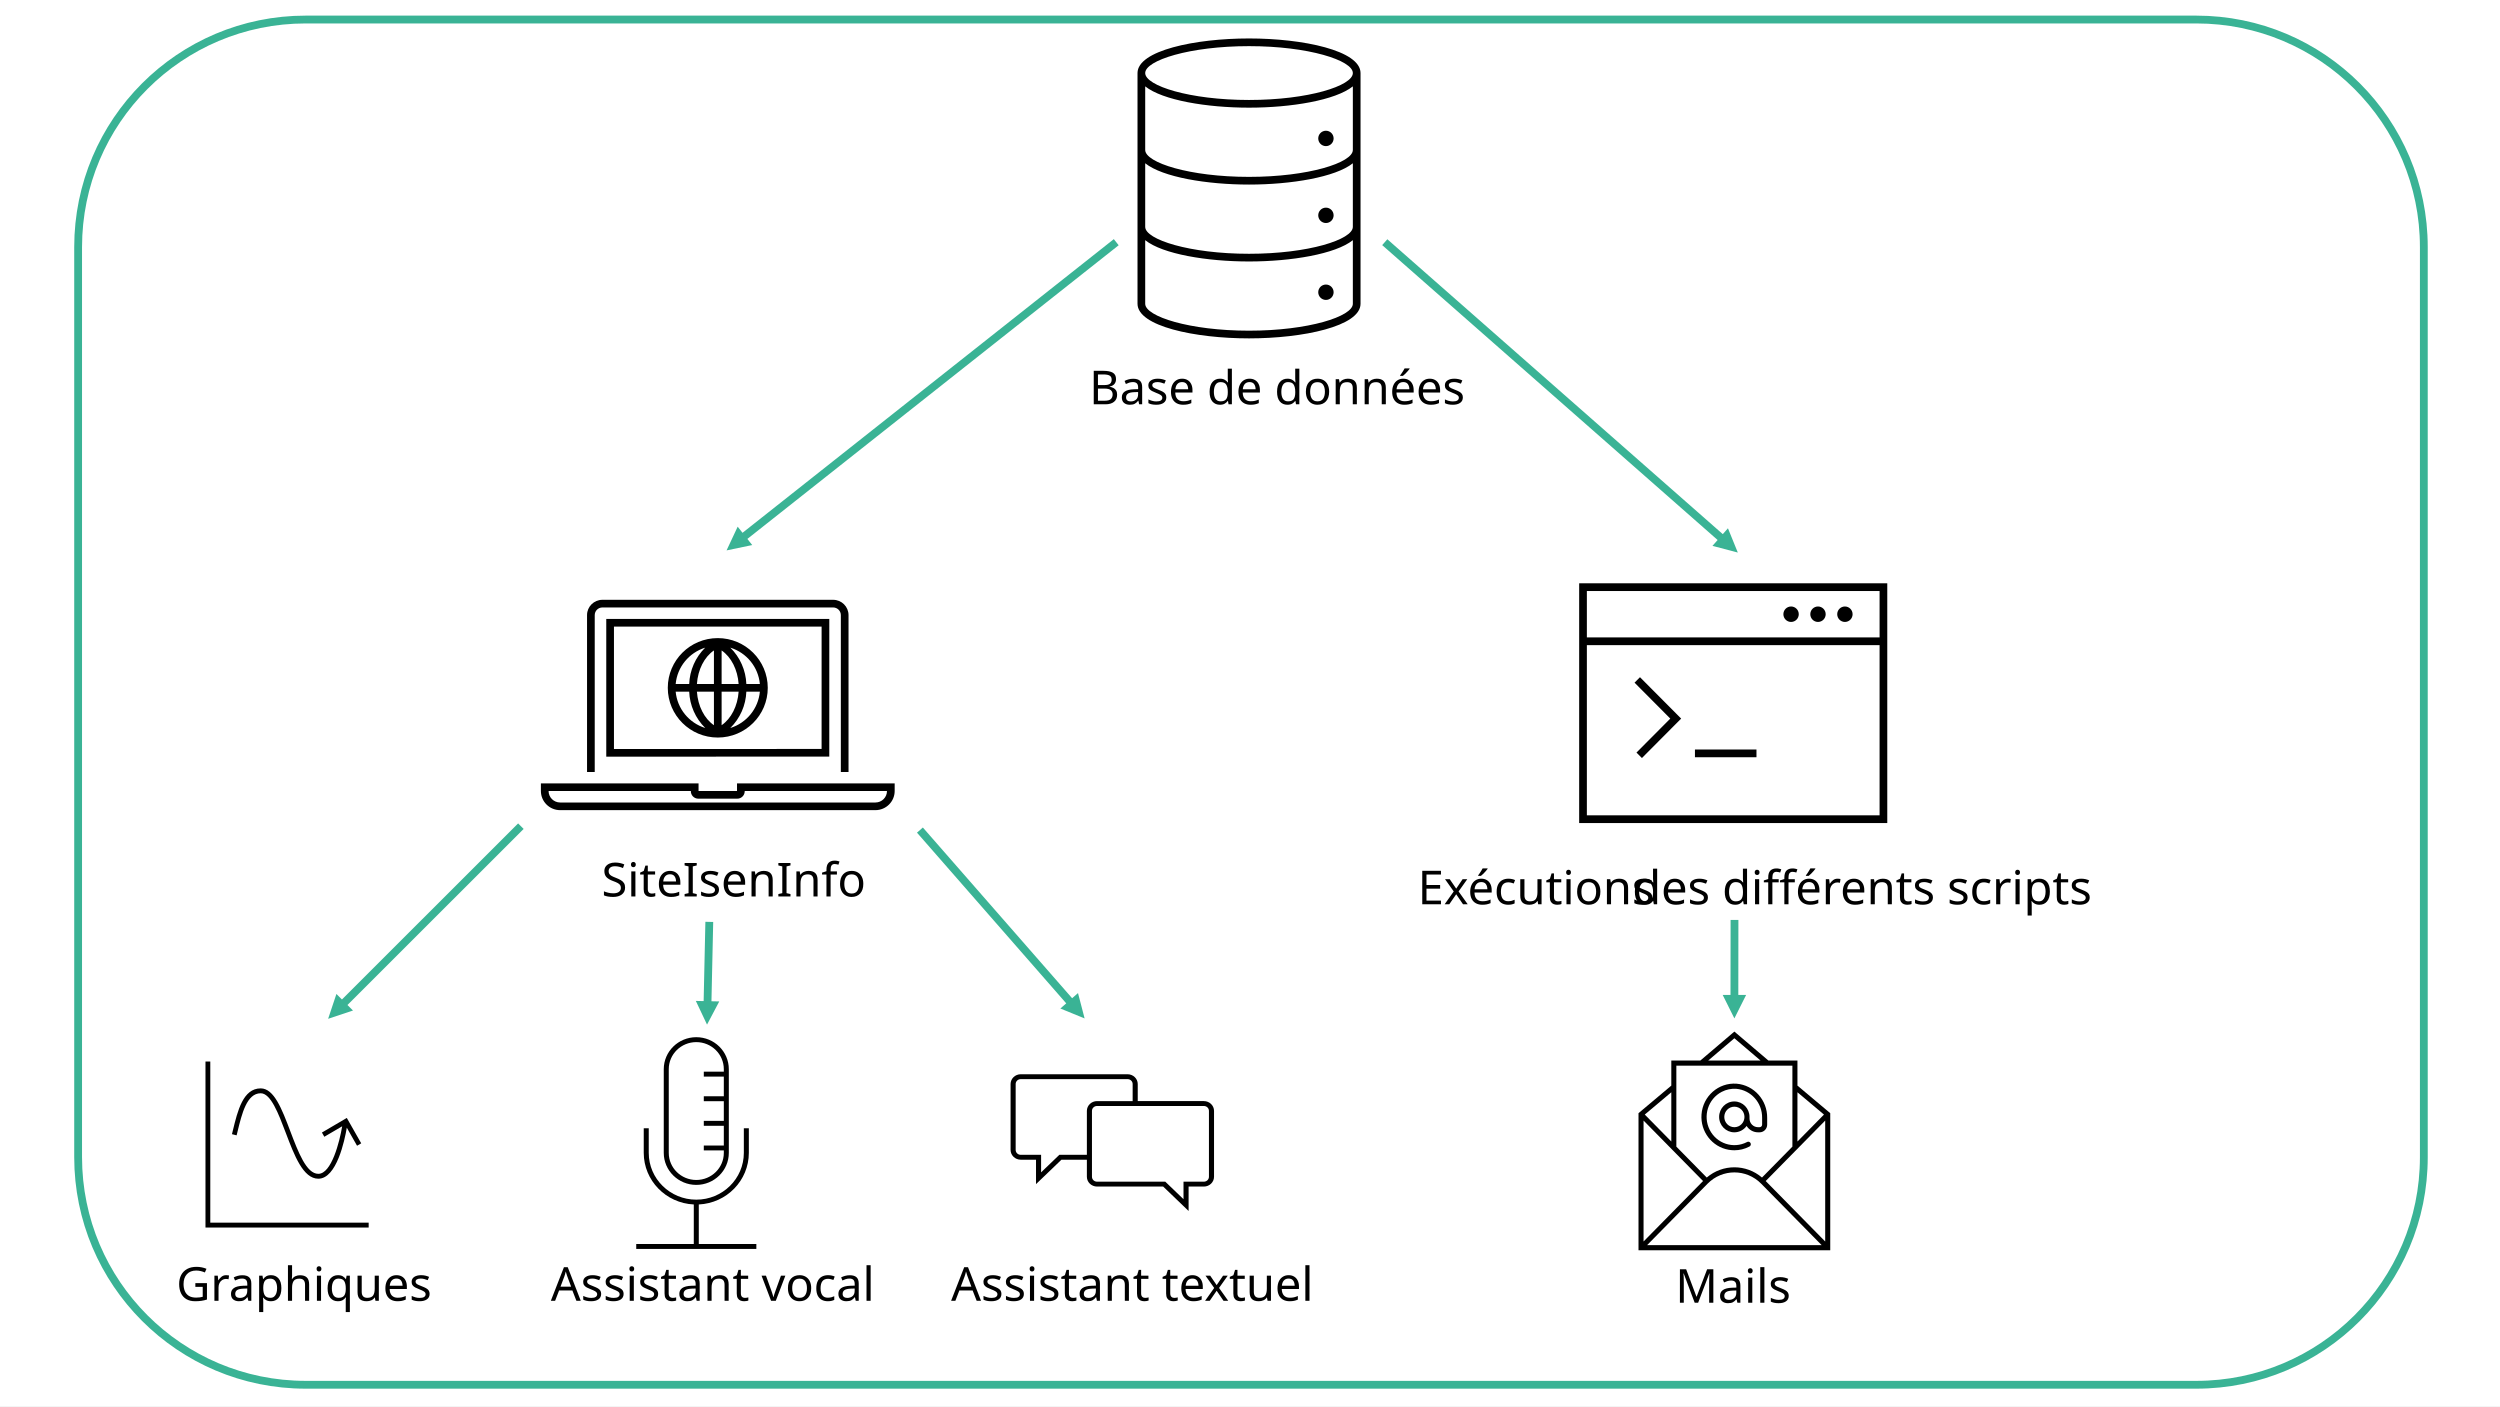
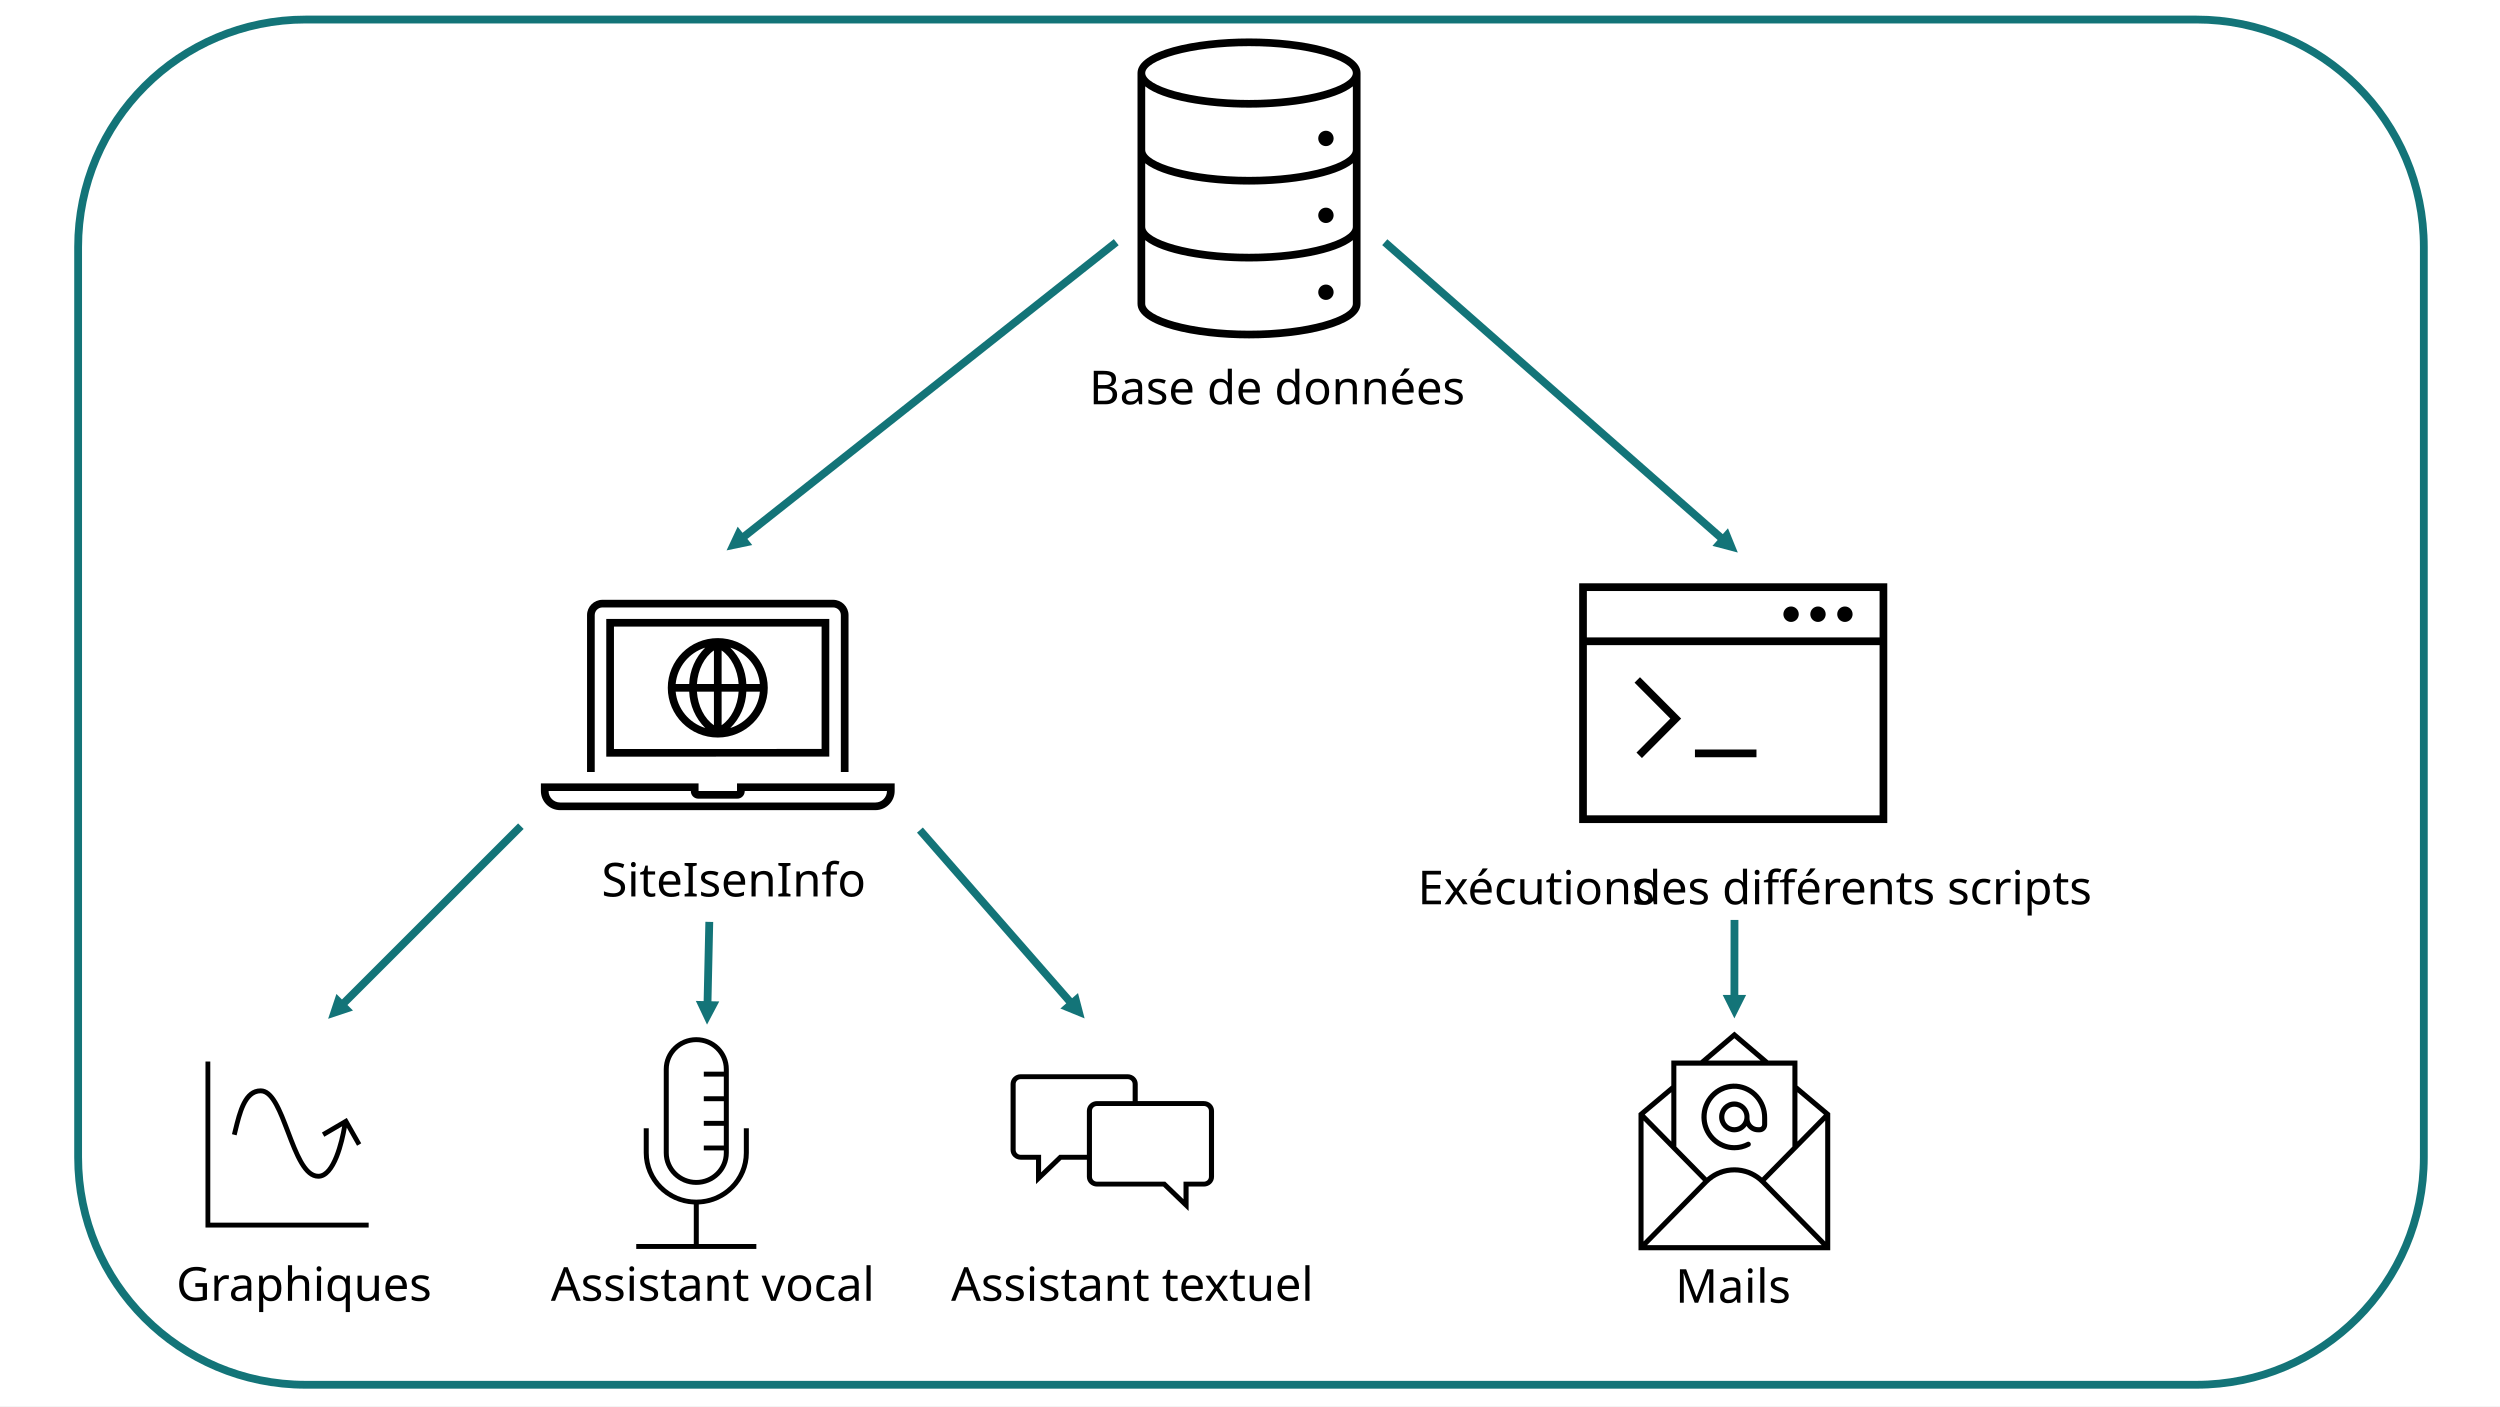
<svg xmlns="http://www.w3.org/2000/svg" width="1280" height="720" overflow="hidden">
  <defs>
    <clipPath id="clip0">
      <rect x="0" y="0" width="1280" height="720" />
    </clipPath>
    <clipPath id="clip1">
      <rect x="545" y="0" width="189" height="189" />
    </clipPath>
    <clipPath id="clip2">
      <rect x="545" y="0" width="189" height="189" />
    </clipPath>
    <clipPath id="clip3">
      <rect x="545" y="0" width="189" height="189" />
    </clipPath>
    <clipPath id="clip4">
      <rect x="295" y="526" width="123" height="121" />
    </clipPath>
    <clipPath id="clip5">
      <rect x="295" y="526" width="123" height="121" />
    </clipPath>
    <clipPath id="clip6">
      <rect x="295" y="526" width="123" height="121" />
    </clipPath>
    <clipPath id="clip7">
      <rect x="507" y="525" width="125" height="120" />
    </clipPath>
    <clipPath id="clip8">
      <rect x="507" y="525" width="125" height="120" />
    </clipPath>
    <clipPath id="clip9">
      <rect x="507" y="525" width="125" height="120" />
    </clipPath>
    <clipPath id="clip10">
      <rect x="826" y="522" width="124" height="126" />
    </clipPath>
    <clipPath id="clip11">
      <rect x="826" y="522" width="124" height="126" />
    </clipPath>
    <clipPath id="clip12">
      <rect x="826" y="522" width="124" height="126" />
    </clipPath>
    <clipPath id="clip13">
      <rect x="88" y="526" width="118" height="120" />
    </clipPath>
    <clipPath id="clip14">
      <rect x="88" y="526" width="118" height="120" />
    </clipPath>
    <clipPath id="clip15">
      <rect x="88" y="526" width="118" height="120" />
    </clipPath>
    <clipPath id="clip16">
      <rect x="273" y="266" width="189" height="188" />
    </clipPath>
    <clipPath id="clip17">
      <rect x="273" y="266" width="189" height="188" />
    </clipPath>
    <clipPath id="clip18">
      <rect x="273" y="266" width="189" height="188" />
    </clipPath>
    <clipPath id="clip19">
      <rect x="793" y="265" width="189" height="190" />
    </clipPath>
    <clipPath id="clip20">
      <rect x="793" y="265" width="189" height="190" />
    </clipPath>
    <clipPath id="clip21">
      <rect x="793" y="265" width="189" height="190" />
    </clipPath>
  </defs>
  <g clip-path="url(#clip0)">
    <rect x="0" y="0" width="1280" height="720" fill="#FFFFFF" />
    <g clip-path="url(#clip1)">
      <g clip-path="url(#clip2)">
        <g clip-path="url(#clip3)">
          <path d="M696.594 155.531 696.594 37.406C696.594 25.897 667.179 19.688 639.5 19.688 611.821 19.688 582.406 25.897 582.406 37.406L582.406 155.531C582.406 167.041 611.821 173.25 639.5 173.25 667.179 173.25 696.594 167.041 696.594 155.531ZM639.5 23.625C669.923 23.625 692.656 30.909 692.656 37.406 692.656 43.903 669.923 51.188 639.5 51.188 609.077 51.188 586.344 43.903 586.344 37.406 586.344 30.909 609.077 23.625 639.5 23.625ZM586.344 44.218C595.26 51.345 617.909 55.125 639.5 55.125 661.091 55.125 683.74 51.345 692.656 44.218L692.656 76.781C692.656 83.278 669.923 90.562 639.5 90.562 609.077 90.562 586.344 83.278 586.344 76.781ZM586.344 83.593C595.26 90.72 617.909 94.5 639.5 94.5 661.091 94.5 683.74 90.72 692.656 83.593L692.656 116.156C692.656 122.653 669.923 129.938 639.5 129.938 609.077 129.938 586.344 122.653 586.344 116.156ZM586.344 155.531 586.344 122.968C595.26 130.095 617.909 133.875 639.5 133.875 661.091 133.875 683.74 130.095 692.656 122.968L692.656 155.531C692.656 162.028 669.923 169.312 639.5 169.312 609.077 169.312 586.344 162.028 586.344 155.531Z" />
          <path d="M682.812 70.875C682.812 73.05 681.05 74.812 678.875 74.812 676.7 74.812 674.938 73.05 674.938 70.875 674.938 68.7 676.7 66.938 678.875 66.938 681.05 66.938 682.812 68.7 682.812 70.875Z" />
          <path d="M682.812 110.25C682.812 112.425 681.05 114.188 678.875 114.188 676.7 114.188 674.938 112.425 674.938 110.25 674.938 108.075 676.7 106.312 678.875 106.312 681.05 106.312 682.812 108.075 682.812 110.25Z" />
          <path d="M682.812 149.625C682.812 151.8 681.05 153.562 678.875 153.562 676.7 153.562 674.938 151.8 674.938 149.625 674.938 147.45 676.7 145.688 678.875 145.688 681.05 145.688 682.812 147.45 682.812 149.625Z" />
        </g>
      </g>
    </g>
    <text font-family="Calibri,Calibri_MSFontService,sans-serif" font-weight="400" font-size="24" transform="translate(557.67 207)">Base de données</text>
    <g clip-path="url(#clip4)">
      <g clip-path="url(#clip5)">
        <g clip-path="url(#clip6)">
          <path d="M60.5 80.667C69.545 80.656 76.875 73.326 76.885 64.281L76.885 21.427C76.885 12.378 69.549 5.042 60.5 5.042 51.451 5.042 44.115 12.378 44.115 21.427L44.115 64.281C44.125 73.326 51.455 80.656 60.5 80.667ZM46.635 21.427C46.635 13.77 52.843 7.562 60.5 7.562 68.157 7.562 74.365 13.77 74.365 21.427L74.365 22.688 64.281 22.688 64.281 25.208 74.365 25.208 74.365 35.292 64.281 35.292 64.281 37.812 74.365 37.812 74.365 47.896 64.281 47.896 64.281 50.417 74.365 50.417 74.365 60.5 64.281 60.5 64.281 63.021 74.365 63.021 74.365 64.281C74.365 71.938 68.157 78.146 60.5 78.146 52.843 78.146 46.635 71.938 46.635 64.281Z" transform="matrix(1.01653 0 0 1 295 526)" />
          <path d="M61.76 110.917 61.76 90.686C75.857 90.009 86.945 78.394 86.969 64.281L86.969 51.677 84.448 51.677 84.448 64.281C84.448 77.507 73.726 88.229 60.5 88.229 47.274 88.229 36.552 77.507 36.552 64.281L36.552 51.677 34.031 51.677 34.031 64.281C34.055 78.394 45.143 90.009 59.24 90.686L59.24 110.917 30.25 110.917 30.25 113.438 90.75 113.438 90.75 110.917Z" transform="matrix(1.01653 0 0 1 295 526)" />
        </g>
      </g>
    </g>
    <g clip-path="url(#clip7)">
      <g clip-path="url(#clip8)">
        <g clip-path="url(#clip9)">
          <path d="M105 38.761 72.5 38.761 72.5 30.011C72.492 27.253 70.258 25.02 67.5 25.011L15 25.011C12.242 25.02 10.008 27.253 10 30.011L10 63.771C10.008 66.529 12.242 68.763 15 68.771L22.5 68.771 22.5 81.271 35 68.771 47.5 68.771 47.5 77.521C47.508 80.279 49.742 82.513 52.5 82.521L85 82.521 97.5 95.021 97.5 82.521 105 82.521C107.758 82.513 109.992 80.279 110 77.521L110 43.763C109.993 41.004 107.758 38.77 105 38.761ZM47.5 43.761 47.5 66.272 33.968 66.272 33.235 67.005 25 75.24 25 66.272 15 66.272C13.619 66.272 12.5 65.153 12.5 63.773L12.5 30.012C12.5 28.632 13.619 27.512 15 27.512L67.5 27.512C68.881 27.512 70 28.632 70 30.012L70 38.763 52.5 38.763C49.742 38.771 47.508 41.005 47.5 43.763ZM107.5 77.521C107.5 78.902 106.381 80.021 105 80.021L95 80.021 95 88.989 86.772 80.75 86.04 80.017 52.5 80.017C51.119 80.017 50 78.898 50 77.517L50 43.763C50 42.382 51.119 41.263 52.5 41.263L105 41.263C106.381 41.263 107.5 42.382 107.5 43.763Z" transform="matrix(1.04167 0 0 1 507 525)" />
        </g>
      </g>
    </g>
    <g clip-path="url(#clip10)">
      <g clip-path="url(#clip11)">
        <g clip-path="url(#clip12)">
          <path d="M94.292 33.294 94.292 20.667 79.428 20.667 62 6.071 44.572 20.667 29.708 20.667 29.708 33.294 12.917 47.183 12.917 116.25 111.083 116.25 111.083 47.183ZM94.292 36.652 107.875 47.89 94.292 61.465ZM62 9.436 75.405 20.667 48.595 20.667ZM32.292 23.25 91.708 23.25 91.708 64.049 76.141 79.616C67.966 72.739 56.029 72.739 47.854 79.616L32.292 64.049ZM29.708 36.647 29.708 61.465 16.125 47.882ZM15.522 50.932 45.965 81.375 15.522 111.818C15.517 111.823 15.509 111.823 15.504 111.818 15.501 111.816 15.5 111.813 15.5 111.809L15.5 50.941C15.5 50.934 15.506 50.928 15.513 50.928 15.516 50.928 15.52 50.929 15.522 50.932ZM17.357 113.667C17.35 113.667 17.345 113.661 17.345 113.654 17.345 113.65 17.346 113.647 17.348 113.645L48.301 82.694C55.871 75.139 68.129 75.139 75.699 82.694L106.652 113.645C106.657 113.65 106.657 113.658 106.651 113.663 106.649 113.665 106.646 113.667 106.643 113.667ZM108.478 111.818 78.035 81.375 108.478 50.932C108.483 50.927 108.491 50.927 108.496 50.932 108.499 50.934 108.5 50.937 108.5 50.941L108.5 111.809C108.5 111.816 108.494 111.822 108.487 111.822 108.484 111.822 108.48 111.821 108.478 111.818Z" transform="matrix(1 0 0 1.01613 826 522)" />
          <path d="M59.072 65.626C60.041 65.791 61.023 65.874 62.007 65.875 64.657 65.878 67.27 65.248 69.627 64.037 70.286 63.763 70.597 63.006 70.323 62.348 70.049 61.689 69.292 61.378 68.634 61.652 68.573 61.678 68.514 61.707 68.458 61.742 61.469 65.308 52.911 62.534 49.344 55.544 45.778 48.554 48.552 39.997 55.542 36.43 57.837 35.259 60.407 34.734 62.977 34.911 70.54 35.567 76.314 41.952 76.208 49.543L76.208 52.958C76.208 53.672 75.63 54.25 74.917 54.25L74.094 54.25C71.695 54.247 69.752 52.303 69.75 49.905L69.75 49.083C69.765 44.788 66.295 41.294 62 41.279 57.705 41.264 54.211 44.734 54.196 49.029 54.181 53.324 57.651 56.818 61.946 56.833 64.447 56.842 66.8 55.647 68.269 53.622 69.534 55.618 71.731 56.829 74.094 56.833L74.917 56.833C77.057 56.833 78.792 55.099 78.792 52.958L78.792 49.543C78.896 40.591 72.067 33.078 63.146 32.33 53.897 31.653 45.85 38.602 45.172 47.851 44.541 56.47 50.555 64.16 59.072 65.626ZM62 54.25C59.147 54.25 56.833 51.937 56.833 49.083 56.833 46.23 59.147 43.917 62 43.917 64.853 43.917 67.167 46.23 67.167 49.083 67.167 51.937 64.853 54.25 62 54.25Z" transform="matrix(1 0 0 1.01613 826 522)" />
        </g>
      </g>
    </g>
    <g clip-path="url(#clip13)">
      <g clip-path="url(#clip14)">
        <g clip-path="url(#clip15)">
          <path d="M19.667 17.208 17.208 17.208 17.208 100.792 100.755 100.792 100.755 98.333 19.667 98.333 19.667 17.208Z" transform="matrix(1 0 0 1.01695 88 526)" />
          <path d="M74.979 73.75C68.901 73.75 64.691 62.824 60.619 52.258 56.352 41.187 52.322 30.729 45.479 30.729 36.444 30.729 33.671 41.997 31.221 51.938L30.765 53.782 33.149 54.38 33.609 52.523C35.841 43.461 38.371 33.188 45.479 33.188 50.634 33.188 54.544 43.332 58.325 53.142 62.695 64.482 67.215 76.208 74.979 76.208 84.354 76.208 88.457 56.931 89.559 50.552 89.559 50.54 89.576 50.54 89.582 50.552L94.811 59.615 96.939 58.385 89.564 45.609 76.823 52.962 78.052 55.091 87.17 49.833C87.174 49.829 87.181 49.828 87.186 49.833 87.189 49.836 87.19 49.84 87.189 49.844 85.861 57.648 81.727 73.75 74.979 73.75Z" transform="matrix(1 0 0 1.01695 88 526)" />
        </g>
      </g>
    </g>
-     <path d="M472.506 423.684 550.244 512.594 547.232 515.226 469.494 426.316ZM551.938 508.455 555.32 521.438 542.904 516.354Z" fill="#3AB395" />
-     <path d="M1.241-1.569 192.913 150.036 190.431 153.173-1.241 1.569ZM193.826 145.658 199.515 157.808 186.381 155.07Z" fill="#3AB395" transform="matrix(-1 0 0 1 571.515 124)" />
-     <path d="M2-0.044 2.938 42.561-1.061 42.649-2 0.044ZM6.893 40.474 1.159 52.603-5.104 40.738Z" fill="#3AB395" transform="matrix(-1 0 0 1 363.159 472)" />
-     <path d="M1.414-1.415 93.034 90.147 90.206 92.976-1.414 1.415ZM94.447 85.904 98.693 98.63 85.964 94.392Z" fill="#3AB395" transform="matrix(-1 0 0 1 266.693 423)" />
-     <path d="M710.32 122.498 883.569 274.8 880.928 277.804 707.68 125.502ZM884.707 270.475 889.759 282.904 876.784 279.487Z" fill="#3AB395" />
+     <path d="M472.506 423.684 550.244 512.594 547.232 515.226 469.494 426.316ZM551.938 508.455 555.32 521.438 542.904 516.354Z" fill="#137478" />
+     <path d="M1.241-1.569 192.913 150.036 190.431 153.173-1.241 1.569ZM193.826 145.658 199.515 157.808 186.381 155.07Z" fill="#137478" transform="matrix(-1 0 0 1 571.515 124)" />
+     <path d="M2-0.044 2.938 42.561-1.061 42.649-2 0.044ZM6.893 40.474 1.159 52.603-5.104 40.738Z" fill="#137478" transform="matrix(-1 0 0 1 363.159 472)" />
+     <path d="M1.414-1.415 93.034 90.147 90.206 92.976-1.414 1.415ZM94.447 85.904 98.693 98.63 85.964 94.392Z" fill="#137478" transform="matrix(-1 0 0 1 266.693 423)" />
+     <path d="M710.32 122.498 883.569 274.8 880.928 277.804 707.68 125.502ZM884.707 270.475 889.759 282.904 876.784 279.487Z" fill="#137478" />
    <g clip-path="url(#clip16)">
      <g clip-path="url(#clip17)">
        <g clip-path="url(#clip18)">
          <path d="M150.792 121.379 150.799 50.894 37.21 50.894 37.21 121.413ZM41.127 54.81 146.883 54.81 146.875 117.463 41.127 117.495Z" transform="matrix(1.00532 0 0 1 273 266)" />
          <path d="M31.335 48.932C31.338 46.77 33.09 45.018 35.252 45.015L152.758 45.015C154.92 45.018 156.672 46.77 156.674 48.932L156.674 129.25 160.591 129.25 160.591 48.932C160.586 44.608 157.082 41.103 152.758 41.099L35.252 41.099C30.928 41.103 27.423 44.608 27.419 48.932L27.419 129.25 31.335 129.25Z" transform="matrix(1.00532 0 0 1 273 266)" />
          <path d="M103.797 135.088 103.797 139.004 84.212 139.004 84.212 135.088 3.917 135.088 3.917 139.003C3.922 144.408 8.303 148.789 13.708 148.796L174.299 148.796C179.706 148.79 184.087 144.409 184.093 139.003L184.093 135.088ZM174.299 144.879 13.708 144.879C10.465 144.875 7.838 142.247 7.833 139.004L80.296 139.004C80.223 141.095 81.86 142.849 83.951 142.921 84.038 142.924 84.125 142.924 84.212 142.921L103.797 142.921C105.888 142.993 107.642 141.357 107.714 139.266 107.717 139.179 107.717 139.092 107.714 139.004L180.176 139.004C180.171 142.248 177.543 144.875 174.299 144.879Z" transform="matrix(1.00532 0 0 1 273 266)" />
          <path d="M94 60.708C79.94 60.708 68.542 72.106 68.542 86.167 68.542 100.227 79.94 111.625 94 111.625 108.06 111.625 119.458 100.227 119.458 86.167 119.442 72.113 108.054 60.724 94 60.708ZM115.442 84.208 108.552 84.208C108.281 77.191 105.359 70.536 100.374 65.589 108.696 68.184 114.639 75.529 115.442 84.208ZM92.042 67.025 92.042 84.208 83.374 84.208C83.872 76.823 87.152 70.382 92.042 67.025ZM92.042 88.125 92.042 105.31C87.158 101.948 83.875 95.485 83.376 88.125ZM95.958 105.307 95.958 88.125 104.624 88.125C104.125 95.477 100.84 101.942 95.958 105.307ZM95.958 84.208 95.958 67.028C100.839 70.392 104.125 76.856 104.624 84.208ZM87.59 65.6C82.614 70.545 79.704 77.197 79.448 84.208L72.558 84.208C73.359 75.542 79.286 68.205 87.59 65.6ZM72.558 88.125 79.448 88.125C79.715 95.142 82.636 101.795 87.619 106.742 79.301 104.145 73.36 96.802 72.558 88.125ZM100.376 106.744C105.36 101.796 108.282 95.142 108.552 88.125L115.442 88.125C114.639 96.804 108.697 104.148 100.376 106.744Z" transform="matrix(1.00532 0 0 1 273 266)" />
        </g>
      </g>
    </g>
    <text font-family="Calibri,Calibri_MSFontService,sans-serif" font-weight="400" font-size="24" transform="translate(486.97 666)">Assistant textuel<tspan font-size="24" x="-204.932" y="0">Assistant vocal</tspan>
      <tspan font-size="24" x="-396.712" y="0">Graphiques</tspan>
      <tspan font-size="24" x="238.904" y="-203">Exécutions</tspan>
      <tspan font-size="24" x="348.771" y="-203">des différents scripts</tspan>
      <tspan font-size="24" x="-178.972" y="-207">Site </tspan>IsenInfo<tspan font-size="24" x="370.822" y="1">Mails</tspan>
    </text>
    <g clip-path="url(#clip19)">
      <g clip-path="url(#clip20)">
        <g clip-path="url(#clip21)">
          <path d="M173.283 33.469 15.535 33.469 15.535 155.58 173.283 155.58ZM169.346 151.643 19.473 151.643 19.473 64.969 169.346 64.969ZM169.346 61.031 19.473 61.031 19.473 37.406 169.346 37.406Z" transform="matrix(1 0 0 1.00529 793 265)" />
          <path d="M127.969 49.219C127.969 51.393 126.206 53.156 124.031 53.156 121.857 53.156 120.094 51.393 120.094 49.219 120.094 47.044 121.857 45.281 124.031 45.281 126.206 45.281 127.969 47.044 127.969 49.219Z" transform="matrix(1 0 0 1.00529 793 265)" />
          <path d="M141.75 49.219C141.75 51.393 139.987 53.156 137.812 53.156 135.638 53.156 133.875 51.393 133.875 49.219 133.875 47.044 135.638 45.281 137.812 45.281 139.987 45.281 141.75 47.044 141.75 49.219Z" transform="matrix(1 0 0 1.00529 793 265)" />
          <path d="M155.531 49.219C155.531 51.393 153.768 53.156 151.594 53.156 149.419 53.156 147.656 51.393 147.656 49.219 147.656 47.044 149.419 45.281 151.594 45.281 153.768 45.281 155.531 47.044 155.531 49.219Z" transform="matrix(1 0 0 1.00529 793 265)" />
          <path d="M44.874 119.686 47.657 122.47 67.753 102.375 46.673 81.296 43.889 84.079 62.185 102.375 44.874 119.686Z" transform="matrix(1 0 0 1.00529 793 265)" />
          <path d="M74.812 118.125 106.312 118.125 106.312 122.062 74.812 122.062Z" transform="matrix(1 0 0 1.00529 793 265)" />
        </g>
      </g>
    </g>
-     <path d="M2-0.003 2.051 40.408-1.949 40.413-2 0.003ZM6.048 38.404 0.063 50.411-5.952 38.419Z" fill="#3AB395" transform="matrix(-1 0 0 1 888.063 471)" />
-     <path d="M40 126.503C40 62.16 92.16 10 156.503 10L1124.5 10C1188.84 10 1241 62.16 1241 126.503L1241 592.497C1241 656.84 1188.84 709 1124.5 709L156.503 709C92.16 709 40 656.84 40 592.497Z" stroke="#3AB395" stroke-width="4" stroke-miterlimit="8" fill="none" fill-rule="evenodd" />
+     <path d="M2-0.003 2.051 40.408-1.949 40.413-2 0.003ZM6.048 38.404 0.063 50.411-5.952 38.419Z" fill="#137478" transform="matrix(-1 0 0 1 888.063 471)" />
+     <path d="M40 126.503C40 62.16 92.16 10 156.503 10L1124.5 10C1188.84 10 1241 62.16 1241 126.503L1241 592.497C1241 656.84 1188.84 709 1124.5 709L156.503 709C92.16 709 40 656.84 40 592.497Z" stroke="#137478" stroke-width="4" stroke-miterlimit="8" fill="none" fill-rule="evenodd" />
  </g>
</svg>
